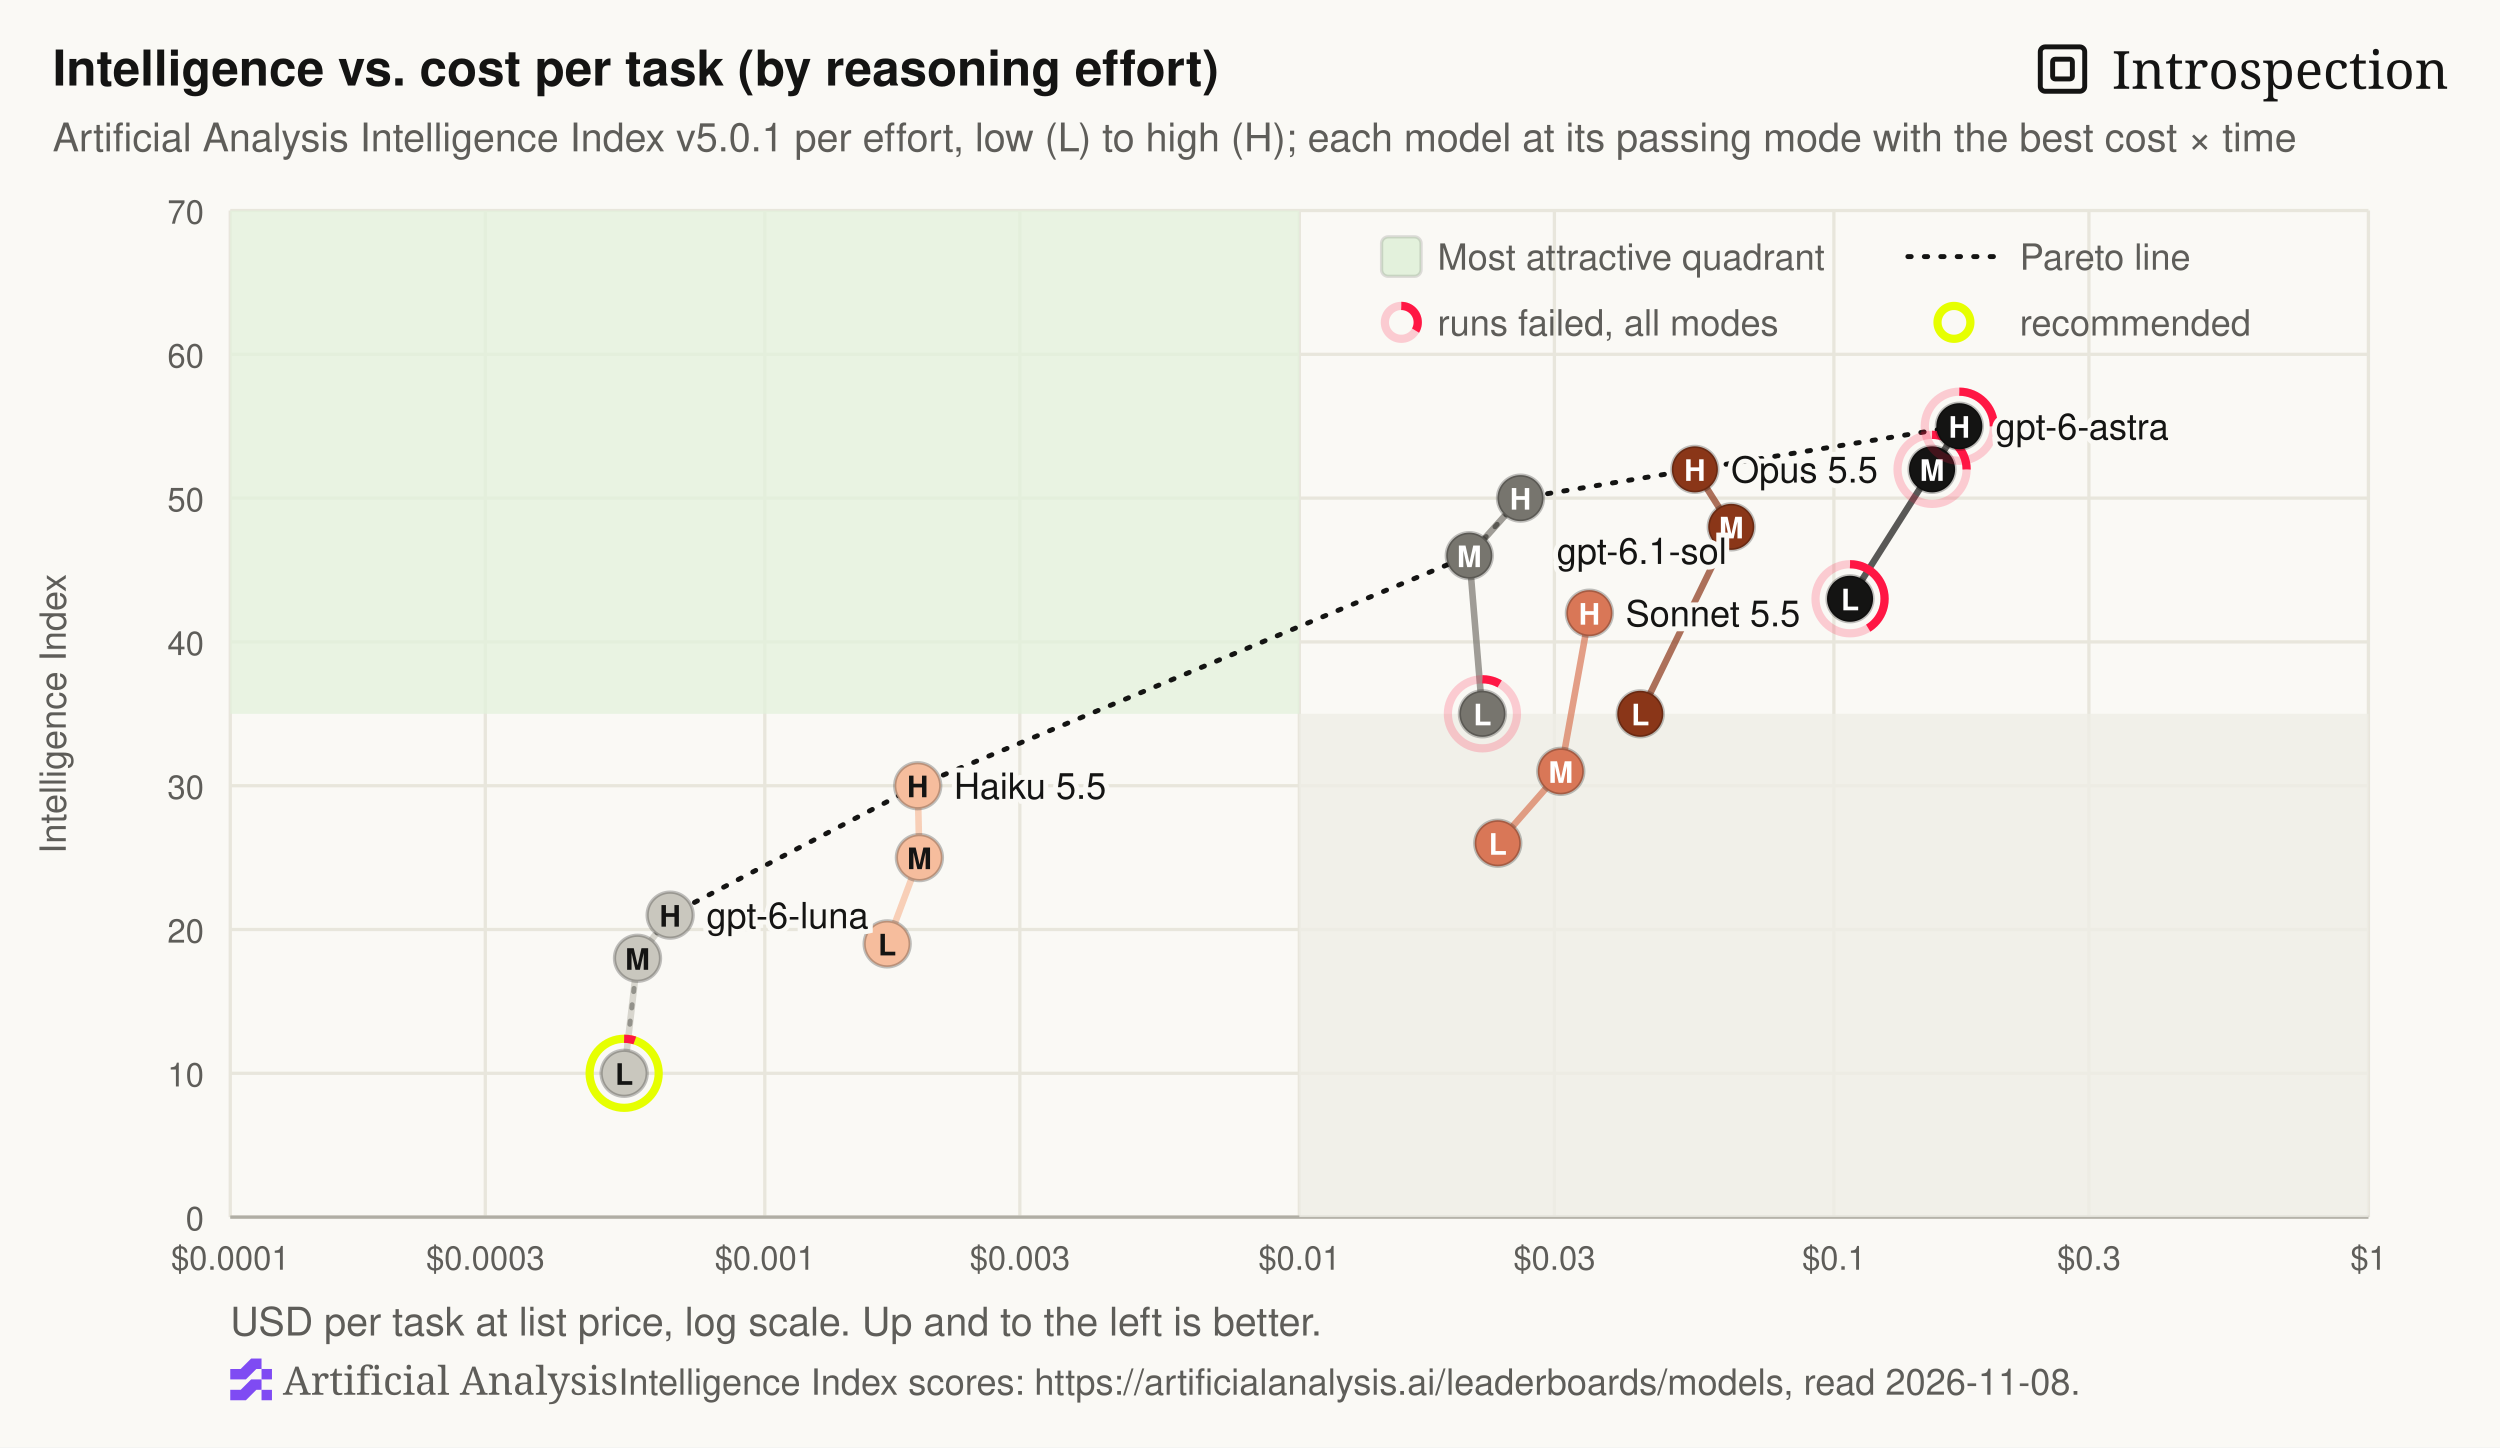
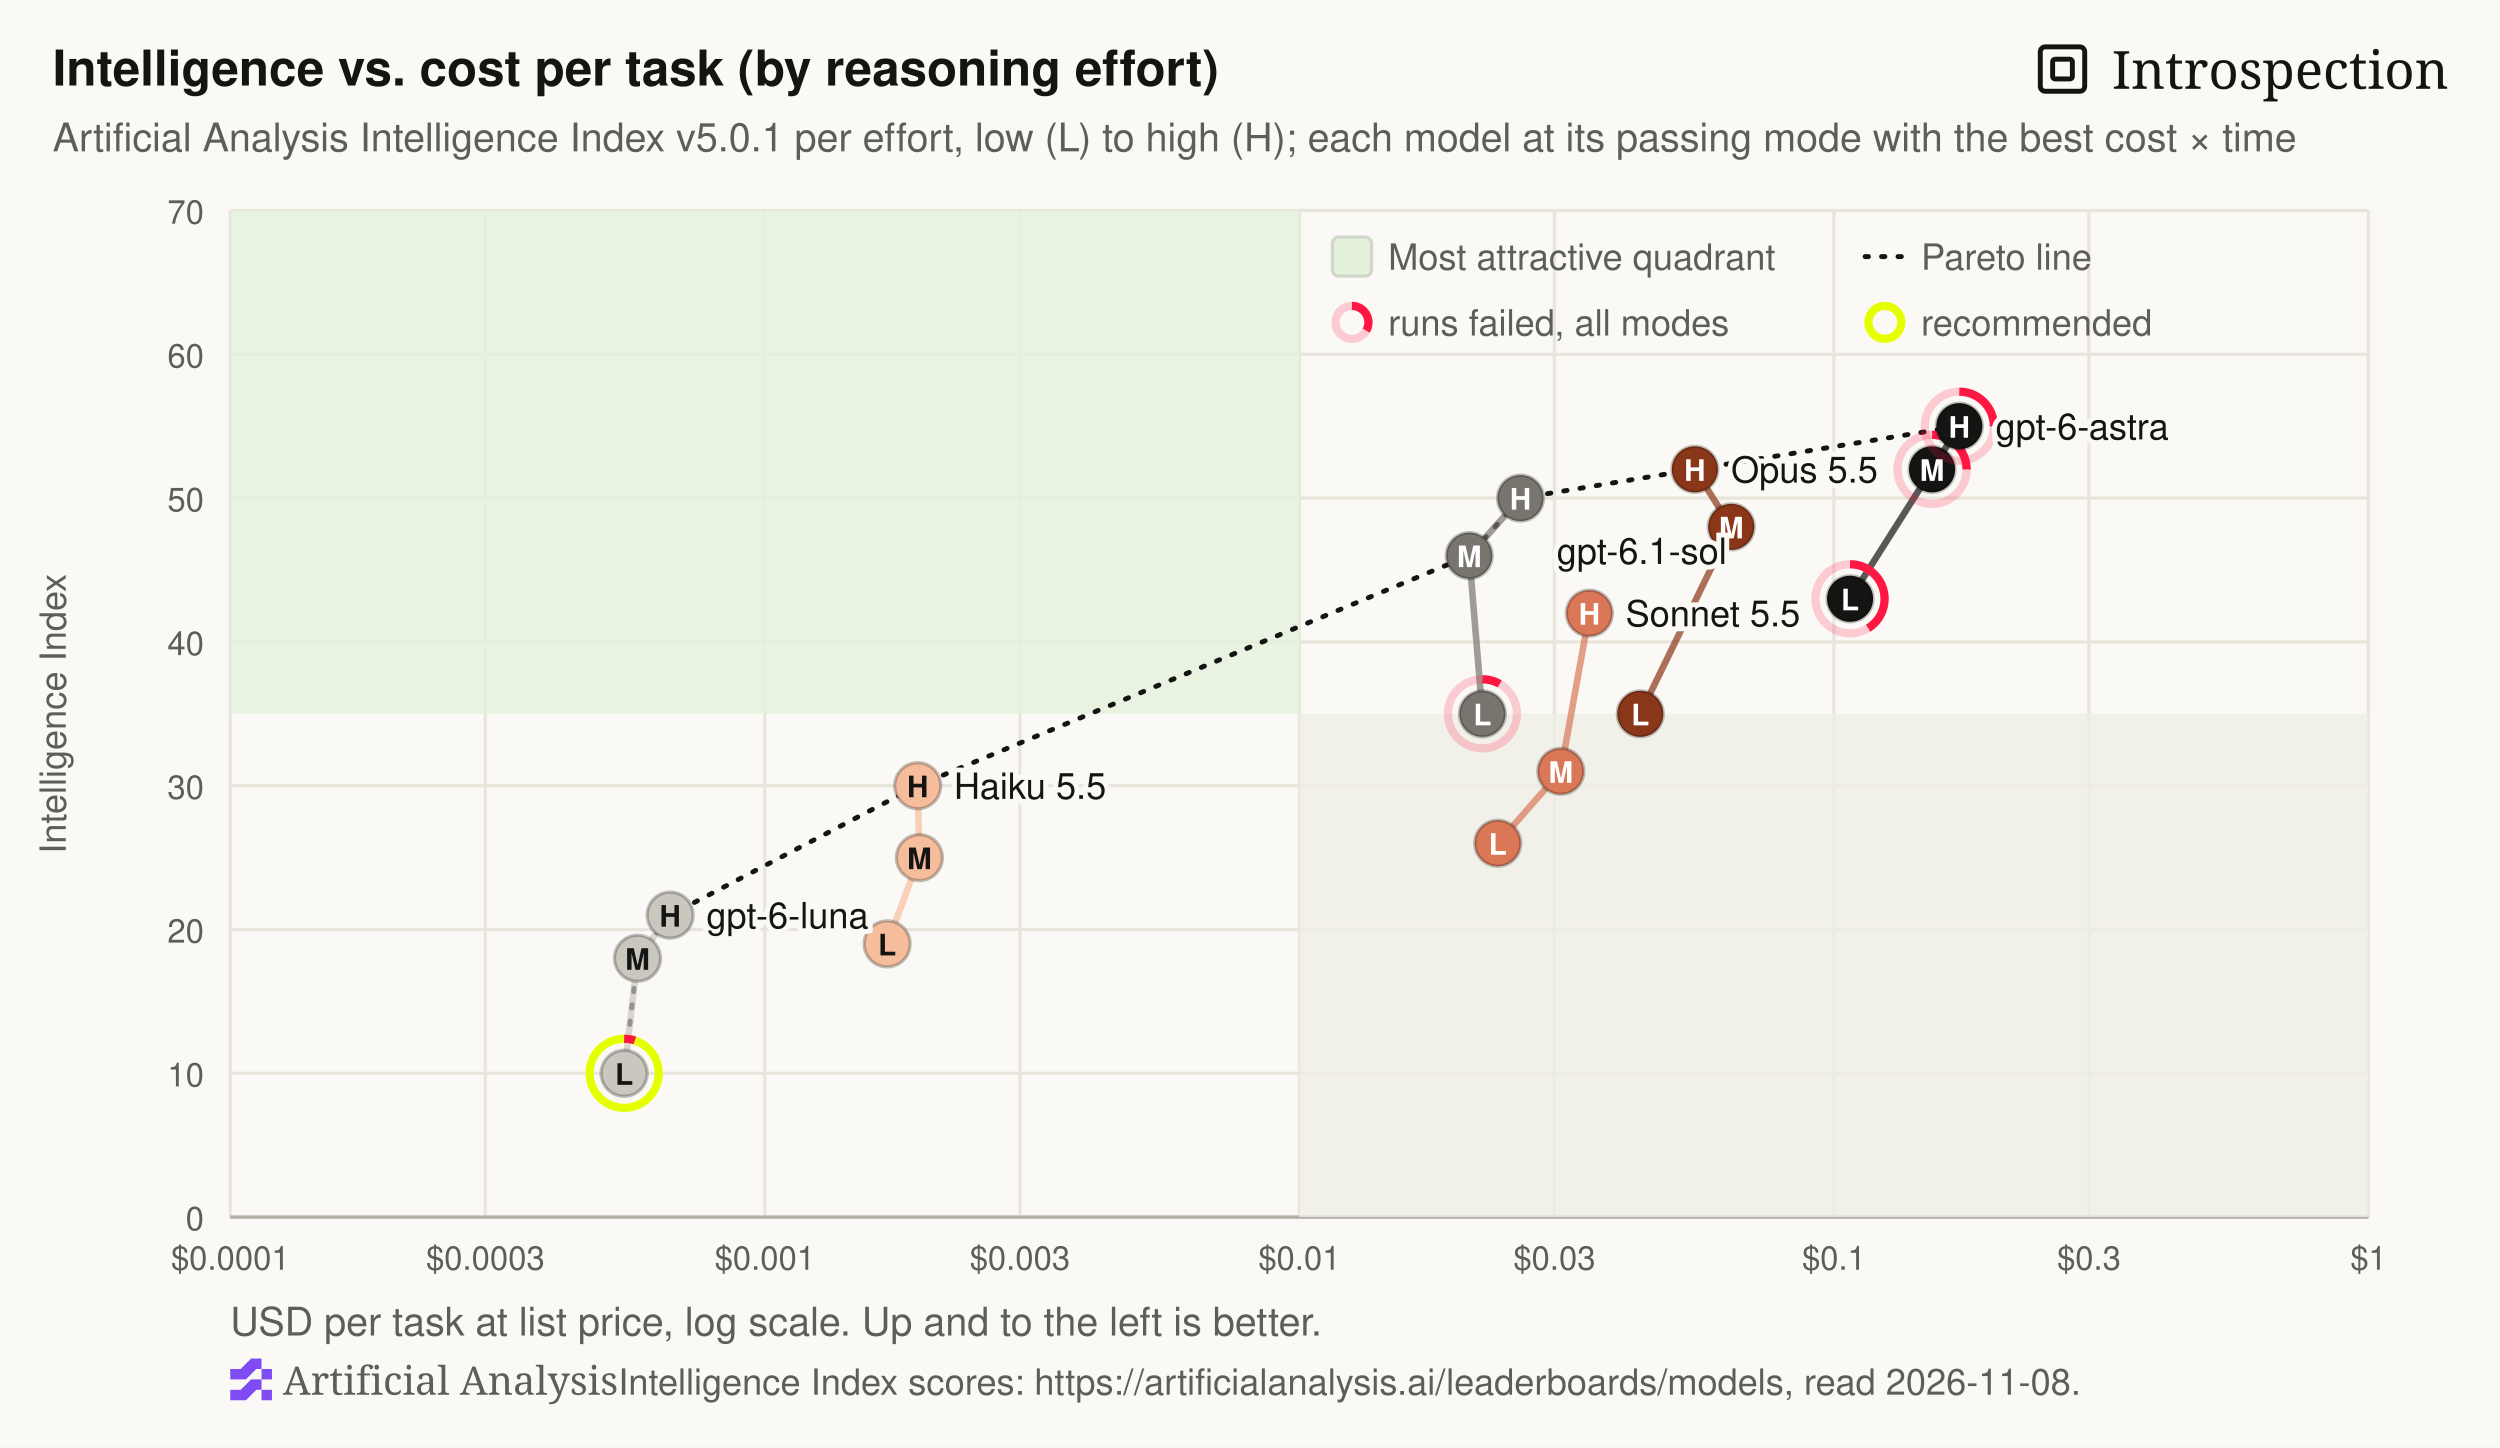
<svg xmlns="http://www.w3.org/2000/svg" width="760" height="440" viewBox="0 0 760 440" font-family="-apple-system, Segoe UI, Helvetica, Arial, sans-serif">
  <rect width="760" height="440" fill="#faf9f5" />
  <text x="16" y="26" font-size="15" font-weight="600" fill="#141413">Intelligence vs. cost per task (by reasoning effort)</text>
  <g transform="translate(618 12) scale(0.75)" fill="none" stroke="#141413" stroke-width="2" stroke-linecap="round" stroke-linejoin="round">
    <rect x="3" y="3" width="18" height="18" rx="2" />
    <rect x="8" y="8" width="8" height="8" rx="1" />
  </g>
  <text x="642" y="27" font-size="16" font-family="Georgia, serif" fill="#141413">Introspection</text>
  <text x="16" y="46" font-size="12" fill="#5e5d59">Artificial Analysis Intelligence Index v5.0.1 per effort, low (L) to high (H); each model at its passing mode with the best cost × time</text>
  <line x1="70" y1="370" x2="720" y2="370" stroke="#e8e6dc" />
  <text x="62" y="374" font-size="10" text-anchor="end" fill="#5e5d59">0</text>
  <line x1="70" y1="326.286" x2="720" y2="326.286" stroke="#e8e6dc" />
  <text x="62" y="330.286" font-size="10" text-anchor="end" fill="#5e5d59">10</text>
  <line x1="70" y1="282.571" x2="720" y2="282.571" stroke="#e8e6dc" />
  <text x="62" y="286.571" font-size="10" text-anchor="end" fill="#5e5d59">20</text>
  <line x1="70" y1="238.857" x2="720" y2="238.857" stroke="#e8e6dc" />
  <text x="62" y="242.857" font-size="10" text-anchor="end" fill="#5e5d59">30</text>
  <line x1="70" y1="195.143" x2="720" y2="195.143" stroke="#e8e6dc" />
  <text x="62" y="199.143" font-size="10" text-anchor="end" fill="#5e5d59">40</text>
  <line x1="70" y1="151.429" x2="720" y2="151.429" stroke="#e8e6dc" />
  <text x="62" y="155.429" font-size="10" text-anchor="end" fill="#5e5d59">50</text>
  <line x1="70" y1="107.714" x2="720" y2="107.714" stroke="#e8e6dc" />
  <text x="62" y="111.714" font-size="10" text-anchor="end" fill="#5e5d59">60</text>
  <line x1="70" y1="64" x2="720" y2="64" stroke="#e8e6dc" />
  <text x="62" y="68" font-size="10" text-anchor="end" fill="#5e5d59">70</text>
  <line x1="70" y1="64" x2="70" y2="370" stroke="#e8e6dc" />
  <text x="70" y="386" font-size="10" text-anchor="middle" fill="#5e5d59">$0.0001</text>
  <line x1="147.532" y1="64" x2="147.532" y2="370" stroke="#e8e6dc" />
  <text x="147.532" y="386" font-size="10" text-anchor="middle" fill="#5e5d59">$0.0003</text>
  <line x1="232.5" y1="64" x2="232.5" y2="370" stroke="#e8e6dc" />
  <text x="232.5" y="386" font-size="10" text-anchor="middle" fill="#5e5d59">$0.001</text>
  <line x1="310.032" y1="64" x2="310.032" y2="370" stroke="#e8e6dc" />
  <text x="310.032" y="386" font-size="10" text-anchor="middle" fill="#5e5d59">$0.003</text>
  <line x1="395" y1="64" x2="395" y2="370" stroke="#e8e6dc" />
  <text x="395" y="386" font-size="10" text-anchor="middle" fill="#5e5d59">$0.01</text>
  <line x1="472.532" y1="64" x2="472.532" y2="370" stroke="#e8e6dc" />
  <text x="472.532" y="386" font-size="10" text-anchor="middle" fill="#5e5d59">$0.03</text>
  <line x1="557.5" y1="64" x2="557.5" y2="370" stroke="#e8e6dc" />
  <text x="557.5" y="386" font-size="10" text-anchor="middle" fill="#5e5d59">$0.1</text>
  <line x1="635.032" y1="64" x2="635.032" y2="370" stroke="#e8e6dc" />
  <text x="635.032" y="386" font-size="10" text-anchor="middle" fill="#5e5d59">$0.3</text>
  <line x1="720" y1="64" x2="720" y2="370" stroke="#e8e6dc" />
  <text x="720" y="386" font-size="10" text-anchor="middle" fill="#5e5d59">$1</text>
  <line x1="70" y1="370" x2="720" y2="370" stroke="#b0aea5" />
  <rect x="70" y="64" width="325" height="153" fill="#e3f1dc" opacity="0.75" />
  <rect x="395" y="217" width="325" height="153" fill="#efede6" opacity="0.8" />
  <polyline points="189.742,326.286 193.801,291.314 203.726,278.2 278.987,238.857 446.656,168.914 462.229,151.429 515.238,142.686 595.637,129.571" fill="none" stroke="#141413" stroke-width="1.5" stroke-dasharray="1 4" stroke-linecap="round" />
-   <rect x="420" y="72" width="12" height="12" rx="2" fill="#e3f1dc" stroke="#0000001f" />
-   <text x="437" y="82" font-size="11" fill="#5e5d59">Most attractive quadrant</text>
-   <line x1="580" y1="78" x2="608" y2="78" stroke="#141413" stroke-width="1.5" stroke-dasharray="1 4" stroke-linecap="round" />
-   <text x="614" y="82" font-size="11" fill="#5e5d59">Pareto line</text>
-   <circle cx="426" cy="98" r="5" fill="none" stroke="#ff174433" stroke-width="2.5" pointer-events="none" />
-   <circle cx="426" cy="98" r="5" fill="none" stroke="#ff1744" stroke-width="2.5" stroke-dasharray="10.472 31.416" transform="rotate(-90 426 98)" pointer-events="none" />
-   <text x="437" y="102" font-size="11" fill="#5e5d59">runs failed, all modes</text>
-   <circle cx="594" cy="98" r="5" fill="none" stroke="#e6ff00" stroke-width="2.5" />
-   <text x="614" y="102" font-size="11" fill="#5e5d59">recommended</text>
+   <rect x="405" y="72" width="12" height="12" rx="2" fill="#e3f1dc" stroke="#0000001f" />
+   <text x="422" y="82" font-size="11" fill="#5e5d59">Most attractive quadrant</text>
+   <line x1="567" y1="78" x2="581" y2="78" stroke="#141413" stroke-width="1.5" stroke-dasharray="1 4" stroke-linecap="round" />
+   <text x="584" y="82" font-size="11" fill="#5e5d59">Pareto line</text>
+   <circle cx="411" cy="98" r="5" fill="none" stroke="#ff174433" stroke-width="2.5" pointer-events="none" />
+   <circle cx="411" cy="98" r="5" fill="none" stroke="#ff1744" stroke-width="2.5" stroke-dasharray="10.472 31.416" transform="rotate(-90 411 98)" pointer-events="none" />
+   <text x="422" y="102" font-size="11" fill="#5e5d59">runs failed, all modes</text>
+   <circle cx="573" cy="98" r="5" fill="none" stroke="#e6ff00" stroke-width="2.5" />
+   <text x="584" y="102" font-size="11" fill="#5e5d59">recommended</text>
  <polyline points="269.697,286.943 279.498,260.714 278.987,238.857" fill="none" stroke="#f6bd9d" stroke-width="2" opacity="0.7" />
  <polyline points="455.324,256.343 474.48,234.486 483.175,186.4" fill="none" stroke="#d97757" stroke-width="2" opacity="0.7" />
  <polyline points="498.648,217 526.301,160.171 515.238,142.686" fill="none" stroke="#8a3618" stroke-width="2" opacity="0.7" />
  <polyline points="189.742,326.286 193.801,291.314 203.726,278.2" fill="none" stroke="#c9c7be" stroke-width="2" opacity="0.7" />
  <polyline points="450.656,217 446.656,168.914 462.229,151.429" fill="none" stroke="#77756e" stroke-width="2" opacity="0.7" />
  <polyline points="562.413,182.029 587.347,142.686 595.637,129.571" fill="none" stroke="#141413" stroke-width="2" opacity="0.7" />
  <circle cx="189.742" cy="326.286" r="10.5" fill="none" stroke="#e6ff00" stroke-width="2.5" pointer-events="none" />
  <a href="https://artificialanalysis.ai/models/claude-haiku-5-5" target="_blank">
    <circle cx="269.697" cy="286.943" r="7" fill="#f6bd9d" stroke="#0000003d" />
  </a>
  <text x="269.697" y="290.443" font-size="9" font-weight="600" text-anchor="middle" pointer-events="none" fill="#141413">L</text>
  <a href="https://artificialanalysis.ai/models/claude-sonnet-5-5" target="_blank">
    <circle cx="455.324" cy="256.343" r="7" fill="#d97757" stroke="#0000003d" />
  </a>
  <text x="455.324" y="259.843" font-size="9" font-weight="600" text-anchor="middle" pointer-events="none" fill="#ffffff">L</text>
  <a href="https://artificialanalysis.ai/models/claude-opus-5-5" target="_blank">
    <circle cx="498.648" cy="217" r="7" fill="#8a3618" stroke="#0000003d" />
  </a>
  <text x="498.648" y="220.5" font-size="9" font-weight="600" text-anchor="middle" pointer-events="none" fill="#ffffff">L</text>
  <a href="https://artificialanalysis.ai/models/gpt-6-luna" target="_blank">
    <circle cx="189.742" cy="326.286" r="7" fill="#c9c7be" stroke="#0000003d" />
  </a>
  <circle cx="189.742" cy="326.286" r="10.5" fill="none" stroke="#ff1744" stroke-width="2.5" stroke-dasharray="3.299 65.973" transform="rotate(-90 189.7421 326.2857)" pointer-events="none" />
  <text x="189.742" y="329.786" font-size="9" font-weight="600" text-anchor="middle" pointer-events="none" fill="#141413">L</text>
  <a href="https://artificialanalysis.ai/models/gpt-6-1-sol" target="_blank">
    <circle cx="450.656" cy="217" r="7" fill="#77756e" stroke="#0000003d" />
  </a>
  <circle cx="450.656" cy="217" r="10.5" fill="none" stroke="#ff174433" stroke-width="2.5" pointer-events="none" />
  <circle cx="450.656" cy="217" r="10.5" fill="none" stroke="#ff1744" stroke-width="2.5" stroke-dasharray="5.498 65.973" transform="rotate(-90 450.6556 217)" pointer-events="none" />
  <text x="450.656" y="220.5" font-size="9" font-weight="600" text-anchor="middle" pointer-events="none" fill="#ffffff">L</text>
  <a href="https://artificialanalysis.ai/models/gpt-6-astra" target="_blank">
    <circle cx="562.413" cy="182.029" r="7" fill="#141413" stroke="#0000003d" />
  </a>
  <circle cx="562.413" cy="182.029" r="10.5" fill="none" stroke="#ff174433" stroke-width="2.5" pointer-events="none" />
  <circle cx="562.413" cy="182.029" r="10.5" fill="none" stroke="#ff1744" stroke-width="2.5" stroke-dasharray="27.166 65.973" transform="rotate(-90 562.4132 182.0286)" pointer-events="none" />
  <text x="562.413" y="185.529" font-size="9" font-weight="600" text-anchor="middle" pointer-events="none" fill="#ffffff">L</text>
  <a href="https://artificialanalysis.ai/models/claude-haiku-5-5" target="_blank">
    <circle cx="279.498" cy="260.714" r="7" fill="#f6bd9d" stroke="#0000003d" />
  </a>
  <text x="279.498" y="264.214" font-size="9" font-weight="600" text-anchor="middle" pointer-events="none" fill="#141413">M</text>
  <a href="https://artificialanalysis.ai/models/claude-sonnet-5-5" target="_blank">
    <circle cx="474.48" cy="234.486" r="7" fill="#d97757" stroke="#0000003d" />
  </a>
  <text x="474.48" y="237.986" font-size="9" font-weight="600" text-anchor="middle" pointer-events="none" fill="#ffffff">M</text>
  <a href="https://artificialanalysis.ai/models/claude-opus-5-5" target="_blank">
    <circle cx="526.301" cy="160.171" r="7" fill="#8a3618" stroke="#0000003d" />
  </a>
  <text x="526.301" y="163.671" font-size="9" font-weight="600" text-anchor="middle" pointer-events="none" fill="#ffffff">M</text>
  <a href="https://artificialanalysis.ai/models/gpt-6-luna" target="_blank">
    <circle cx="193.801" cy="291.314" r="7" fill="#c9c7be" stroke="#0000003d" />
  </a>
  <text x="193.801" y="294.814" font-size="9" font-weight="600" text-anchor="middle" pointer-events="none" fill="#141413">M</text>
  <a href="https://artificialanalysis.ai/models/gpt-6-1-sol" target="_blank">
    <circle cx="446.656" cy="168.914" r="7" fill="#77756e" stroke="#0000003d" />
  </a>
  <text x="446.656" y="172.414" font-size="9" font-weight="600" text-anchor="middle" pointer-events="none" fill="#ffffff">M</text>
  <a href="https://artificialanalysis.ai/models/gpt-6-astra" target="_blank">
    <circle cx="587.347" cy="142.686" r="7" fill="#141413" stroke="#0000003d" />
  </a>
  <circle cx="587.347" cy="142.686" r="10.5" fill="none" stroke="#ff174433" stroke-width="2.5" pointer-events="none" />
  <circle cx="587.347" cy="142.686" r="10.5" fill="none" stroke="#ff1744" stroke-width="2.5" stroke-dasharray="16.493 65.973" transform="rotate(-90 587.347 142.6857)" pointer-events="none" />
  <text x="587.347" y="146.186" font-size="9" font-weight="600" text-anchor="middle" pointer-events="none" fill="#ffffff">M</text>
  <a href="https://artificialanalysis.ai/models/claude-haiku-5-5" target="_blank">
    <circle cx="278.987" cy="238.857" r="7" fill="#f6bd9d" stroke="#0000003d" />
  </a>
  <text x="278.987" y="242.357" font-size="9" font-weight="600" text-anchor="middle" pointer-events="none" fill="#141413">H</text>
  <a href="https://artificialanalysis.ai/models/claude-sonnet-5-5" target="_blank">
    <circle cx="483.175" cy="186.4" r="7" fill="#d97757" stroke="#0000003d" />
  </a>
  <text x="483.175" y="189.9" font-size="9" font-weight="600" text-anchor="middle" pointer-events="none" fill="#ffffff">H</text>
  <a href="https://artificialanalysis.ai/models/claude-opus-5-5" target="_blank">
    <circle cx="515.238" cy="142.686" r="7" fill="#8a3618" stroke="#0000003d" />
  </a>
  <text x="515.238" y="146.186" font-size="9" font-weight="600" text-anchor="middle" pointer-events="none" fill="#ffffff">H</text>
  <a href="https://artificialanalysis.ai/models/gpt-6-luna" target="_blank">
    <circle cx="203.726" cy="278.2" r="7" fill="#c9c7be" stroke="#0000003d" />
  </a>
  <text x="203.726" y="281.7" font-size="9" font-weight="600" text-anchor="middle" pointer-events="none" fill="#141413">H</text>
  <a href="https://artificialanalysis.ai/models/gpt-6-1-sol" target="_blank">
    <circle cx="462.229" cy="151.429" r="7" fill="#77756e" stroke="#0000003d" />
  </a>
  <text x="462.229" y="154.929" font-size="9" font-weight="600" text-anchor="middle" pointer-events="none" fill="#ffffff">H</text>
  <a href="https://artificialanalysis.ai/models/gpt-6-astra" target="_blank">
    <circle cx="595.637" cy="129.571" r="7" fill="#141413" stroke="#0000003d" />
  </a>
  <circle cx="595.637" cy="129.571" r="10.5" fill="none" stroke="#ff174433" stroke-width="2.5" pointer-events="none" />
  <circle cx="595.637" cy="129.571" r="10.5" fill="none" stroke="#ff1744" stroke-width="2.5" stroke-dasharray="16.493 65.973" transform="rotate(-90 595.637 129.5714)" pointer-events="none" />
  <text x="595.637" y="133.071" font-size="9" font-weight="600" text-anchor="middle" pointer-events="none" fill="#ffffff">H</text>
  <text x="280.697" y="290.943" text-anchor="start" font-size="11" stroke="#faf9f5" stroke-width="3" paint-order="stroke" fill="#141413" />
  <text x="466.324" y="260.343" text-anchor="start" font-size="11" stroke="#faf9f5" stroke-width="3" paint-order="stroke" fill="#141413" />
  <text x="509.648" y="221" text-anchor="start" font-size="11" stroke="#faf9f5" stroke-width="3" paint-order="stroke" fill="#141413" />
  <text x="200.742" y="330.286" text-anchor="start" font-size="11" stroke="#faf9f5" stroke-width="3" paint-order="stroke" fill="#141413" />
  <text x="461.656" y="221" text-anchor="start" font-size="11" stroke="#faf9f5" stroke-width="3" paint-order="stroke" fill="#141413" />
  <text x="573.413" y="186.029" text-anchor="start" font-size="11" stroke="#faf9f5" stroke-width="3" paint-order="stroke" fill="#141413" />
  <text x="290.498" y="264.714" text-anchor="start" font-size="11" stroke="#faf9f5" stroke-width="3" paint-order="stroke" fill="#141413" />
  <text x="485.48" y="238.486" text-anchor="start" font-size="11" stroke="#faf9f5" stroke-width="3" paint-order="stroke" fill="#141413" />
  <text x="537.301" y="164.171" text-anchor="start" font-size="11" stroke="#faf9f5" stroke-width="3" paint-order="stroke" fill="#141413" />
  <text x="204.801" y="295.314" text-anchor="start" font-size="11" stroke="#faf9f5" stroke-width="3" paint-order="stroke" fill="#141413" />
  <text x="457.656" y="172.914" text-anchor="start" font-size="11" stroke="#faf9f5" stroke-width="3" paint-order="stroke" fill="#141413" />
  <text x="598.347" y="146.686" text-anchor="start" font-size="11" stroke="#faf9f5" stroke-width="3" paint-order="stroke" fill="#141413" />
  <text x="289.987" y="242.857" text-anchor="start" font-size="11" stroke="#faf9f5" stroke-width="3" paint-order="stroke" fill="#141413">Haiku 5.5</text>
  <text x="494.175" y="190.4" text-anchor="start" font-size="11" stroke="#faf9f5" stroke-width="3" paint-order="stroke" fill="#141413">Sonnet 5.5</text>
  <text x="526.238" y="146.686" text-anchor="start" font-size="11" stroke="#faf9f5" stroke-width="3" paint-order="stroke" fill="#141413">Opus 5.5</text>
  <text x="214.726" y="282.2" text-anchor="start" font-size="11" stroke="#faf9f5" stroke-width="3" paint-order="stroke" fill="#141413">gpt-6-luna</text>
  <text x="473.229" y="171.429" text-anchor="start" font-size="11" stroke="#faf9f5" stroke-width="3" paint-order="stroke" fill="#141413">gpt-6.1-sol</text>
  <text x="606.637" y="133.571" text-anchor="start" font-size="11" stroke="#faf9f5" stroke-width="3" paint-order="stroke" fill="#141413">gpt-6-astra</text>
  <text x="70" y="406" font-size="12" fill="#5e5d59">USD per task at list price, log scale. Up and to the left is better.</text>
  <g transform="translate(70 413) scale(0.24)">
    <path d="M46.219 52.82H52.819V39.61H46.219H39.609V52.82H46.219Z" fill="#7F4BF3" />
    <path d="M26.41 0L13.2 13.2H0V26.41H19.81L33.01 13.2H39.61V0H26.41Z" fill="#7F4BF3" />
    <path d="M26.41 26.41L13.2 39.61H0V52.82H19.81L33.01 39.61H39.61V26.41H26.41Z" fill="#7F4BF3" />
    <path d="M52.819 26.41V13.2H46.219H39.609V26.41H46.219H52.819Z" fill="#7F4BF3" />
  </g>
  <text x="86" y="424" font-size="12" font-family="Georgia, serif" fill="#5e5d59">Artificial Analysis</text>
-   <text x="187.95" y="424" font-size="11" fill="#5e5d59">Intelligence Index scores: https://artificialanalysis.ai/leaderboards/models, read 2026-11-08.</text>
+   <text x="187.95" y="424" font-size="11" fill="#5e5d59">Intelligence Index scores: <a href="https://artificialanalysis.ai/leaderboards/models" target="_blank">https://artificialanalysis.ai/leaderboards/models</a>, read 2026-11-08.</text>
  <text transform="translate(20 217) rotate(-90)" font-size="11" text-anchor="middle" fill="#5e5d59">Intelligence Index</text>
</svg>
